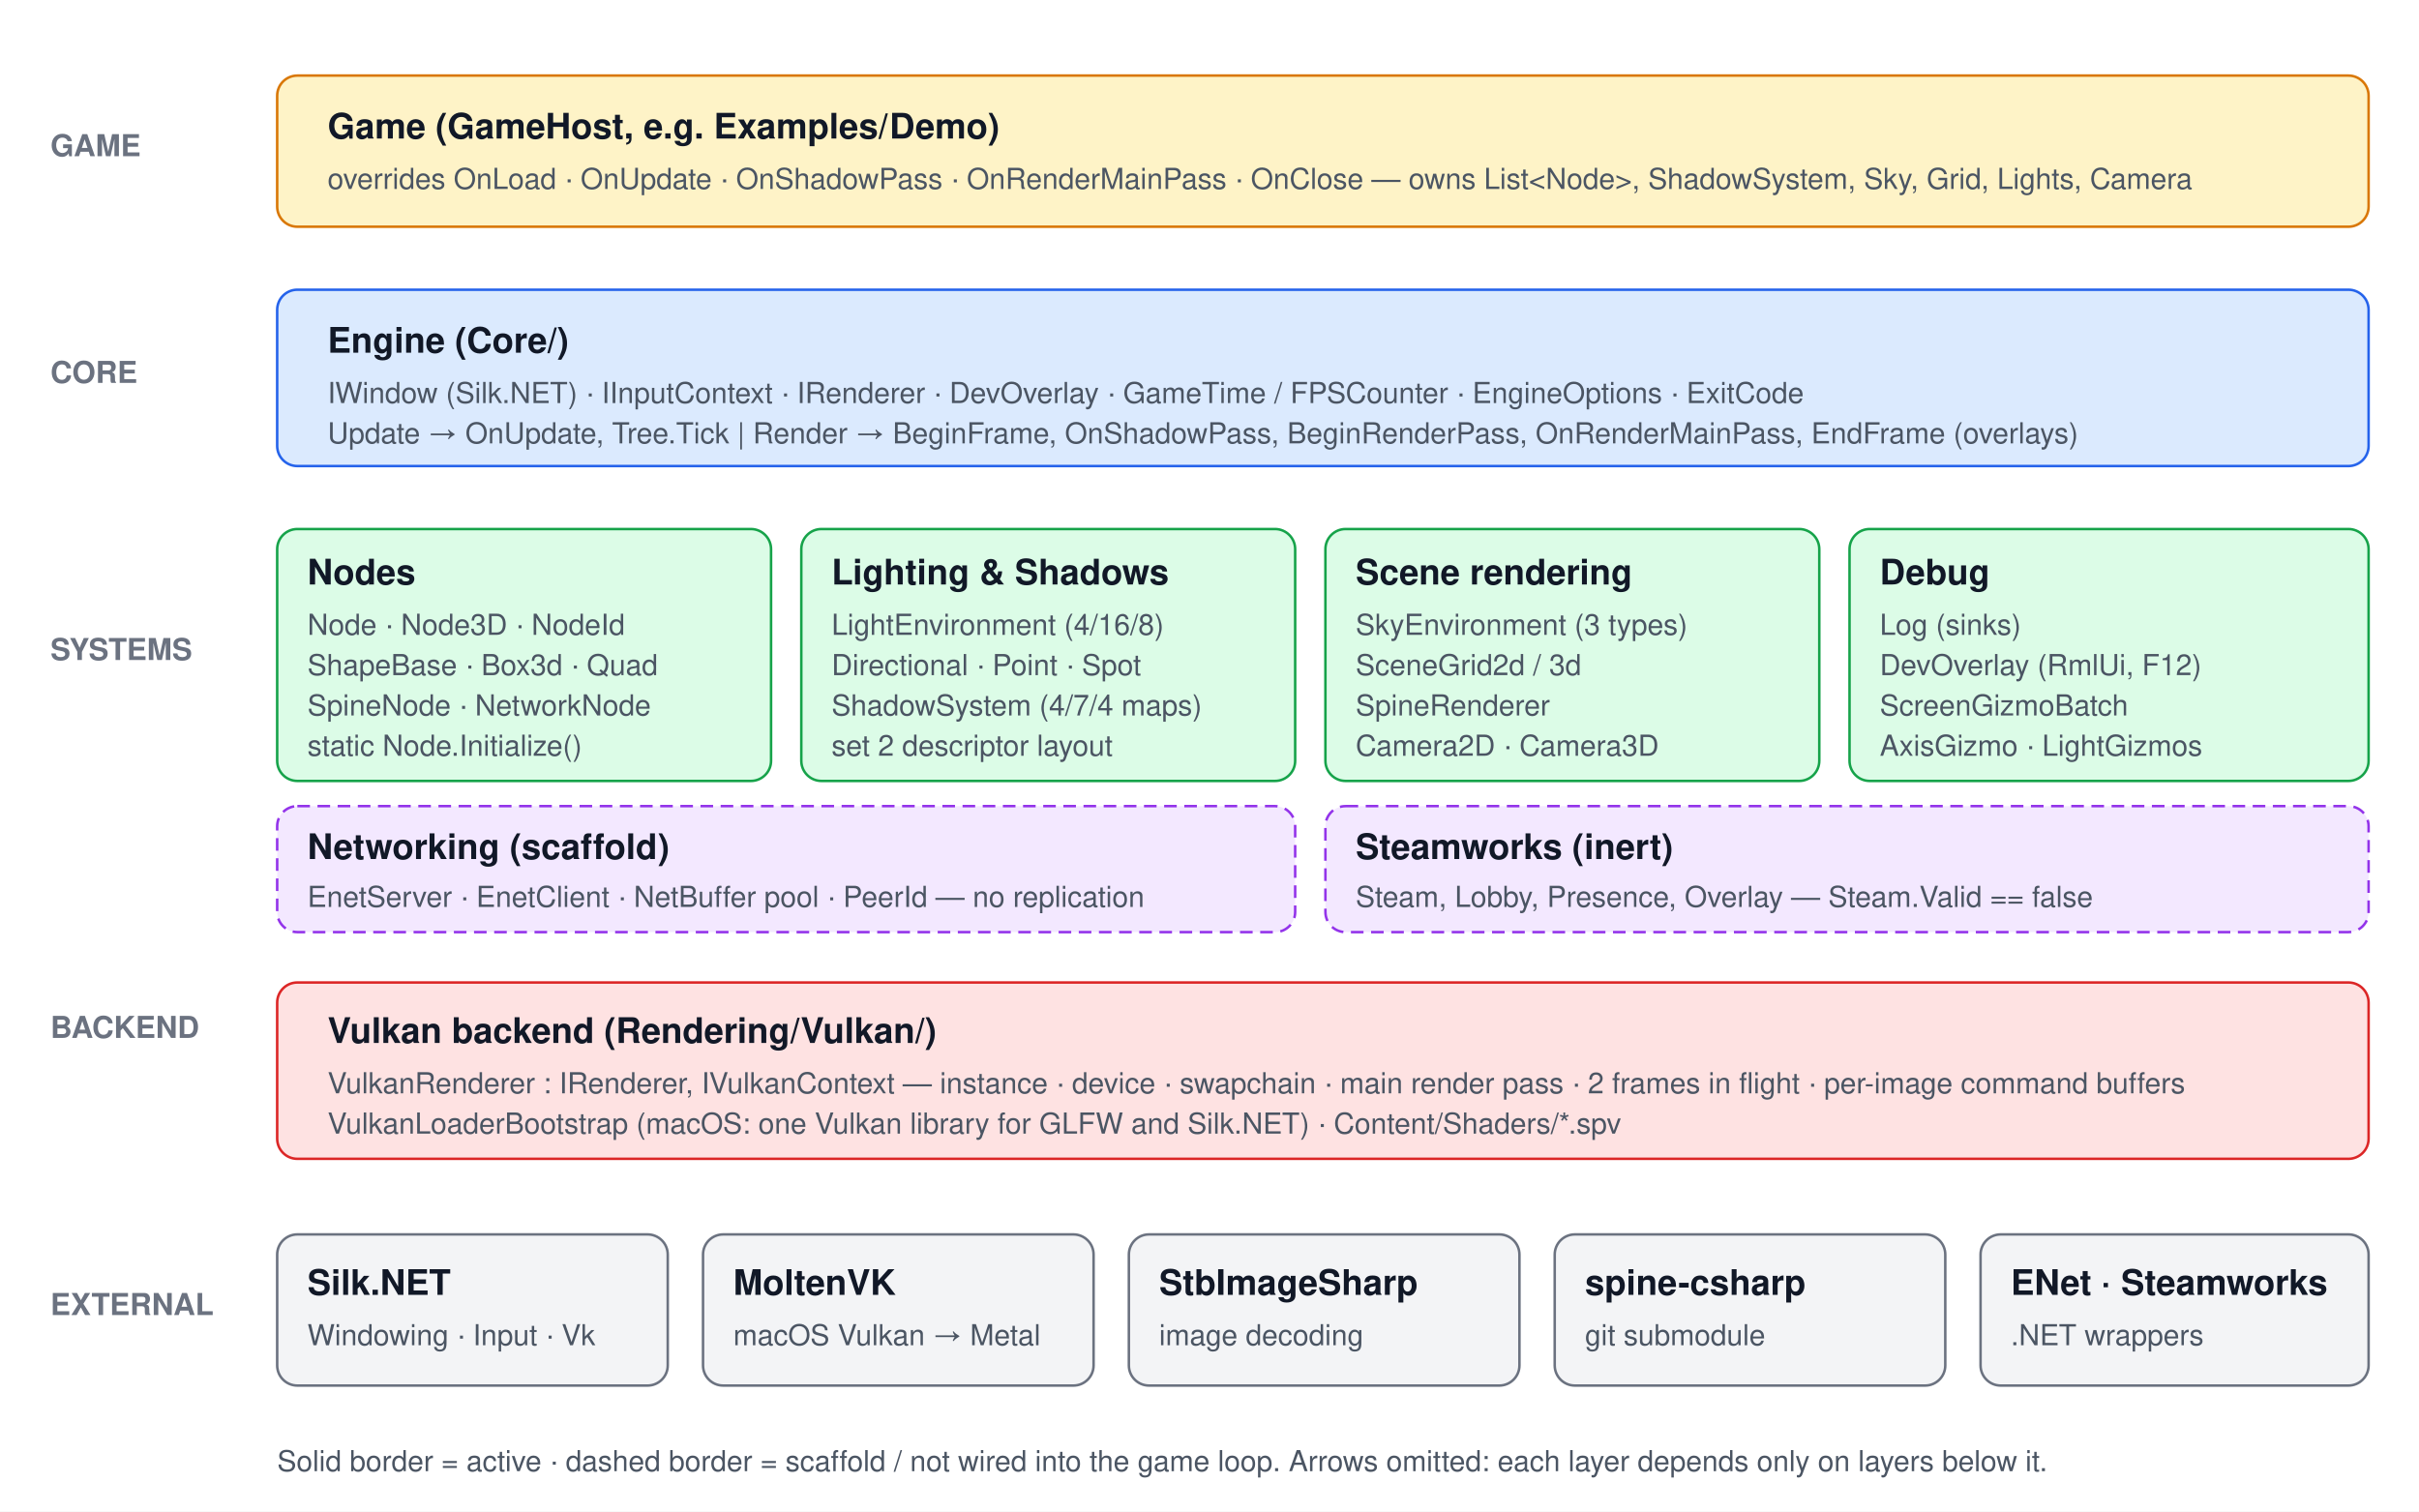
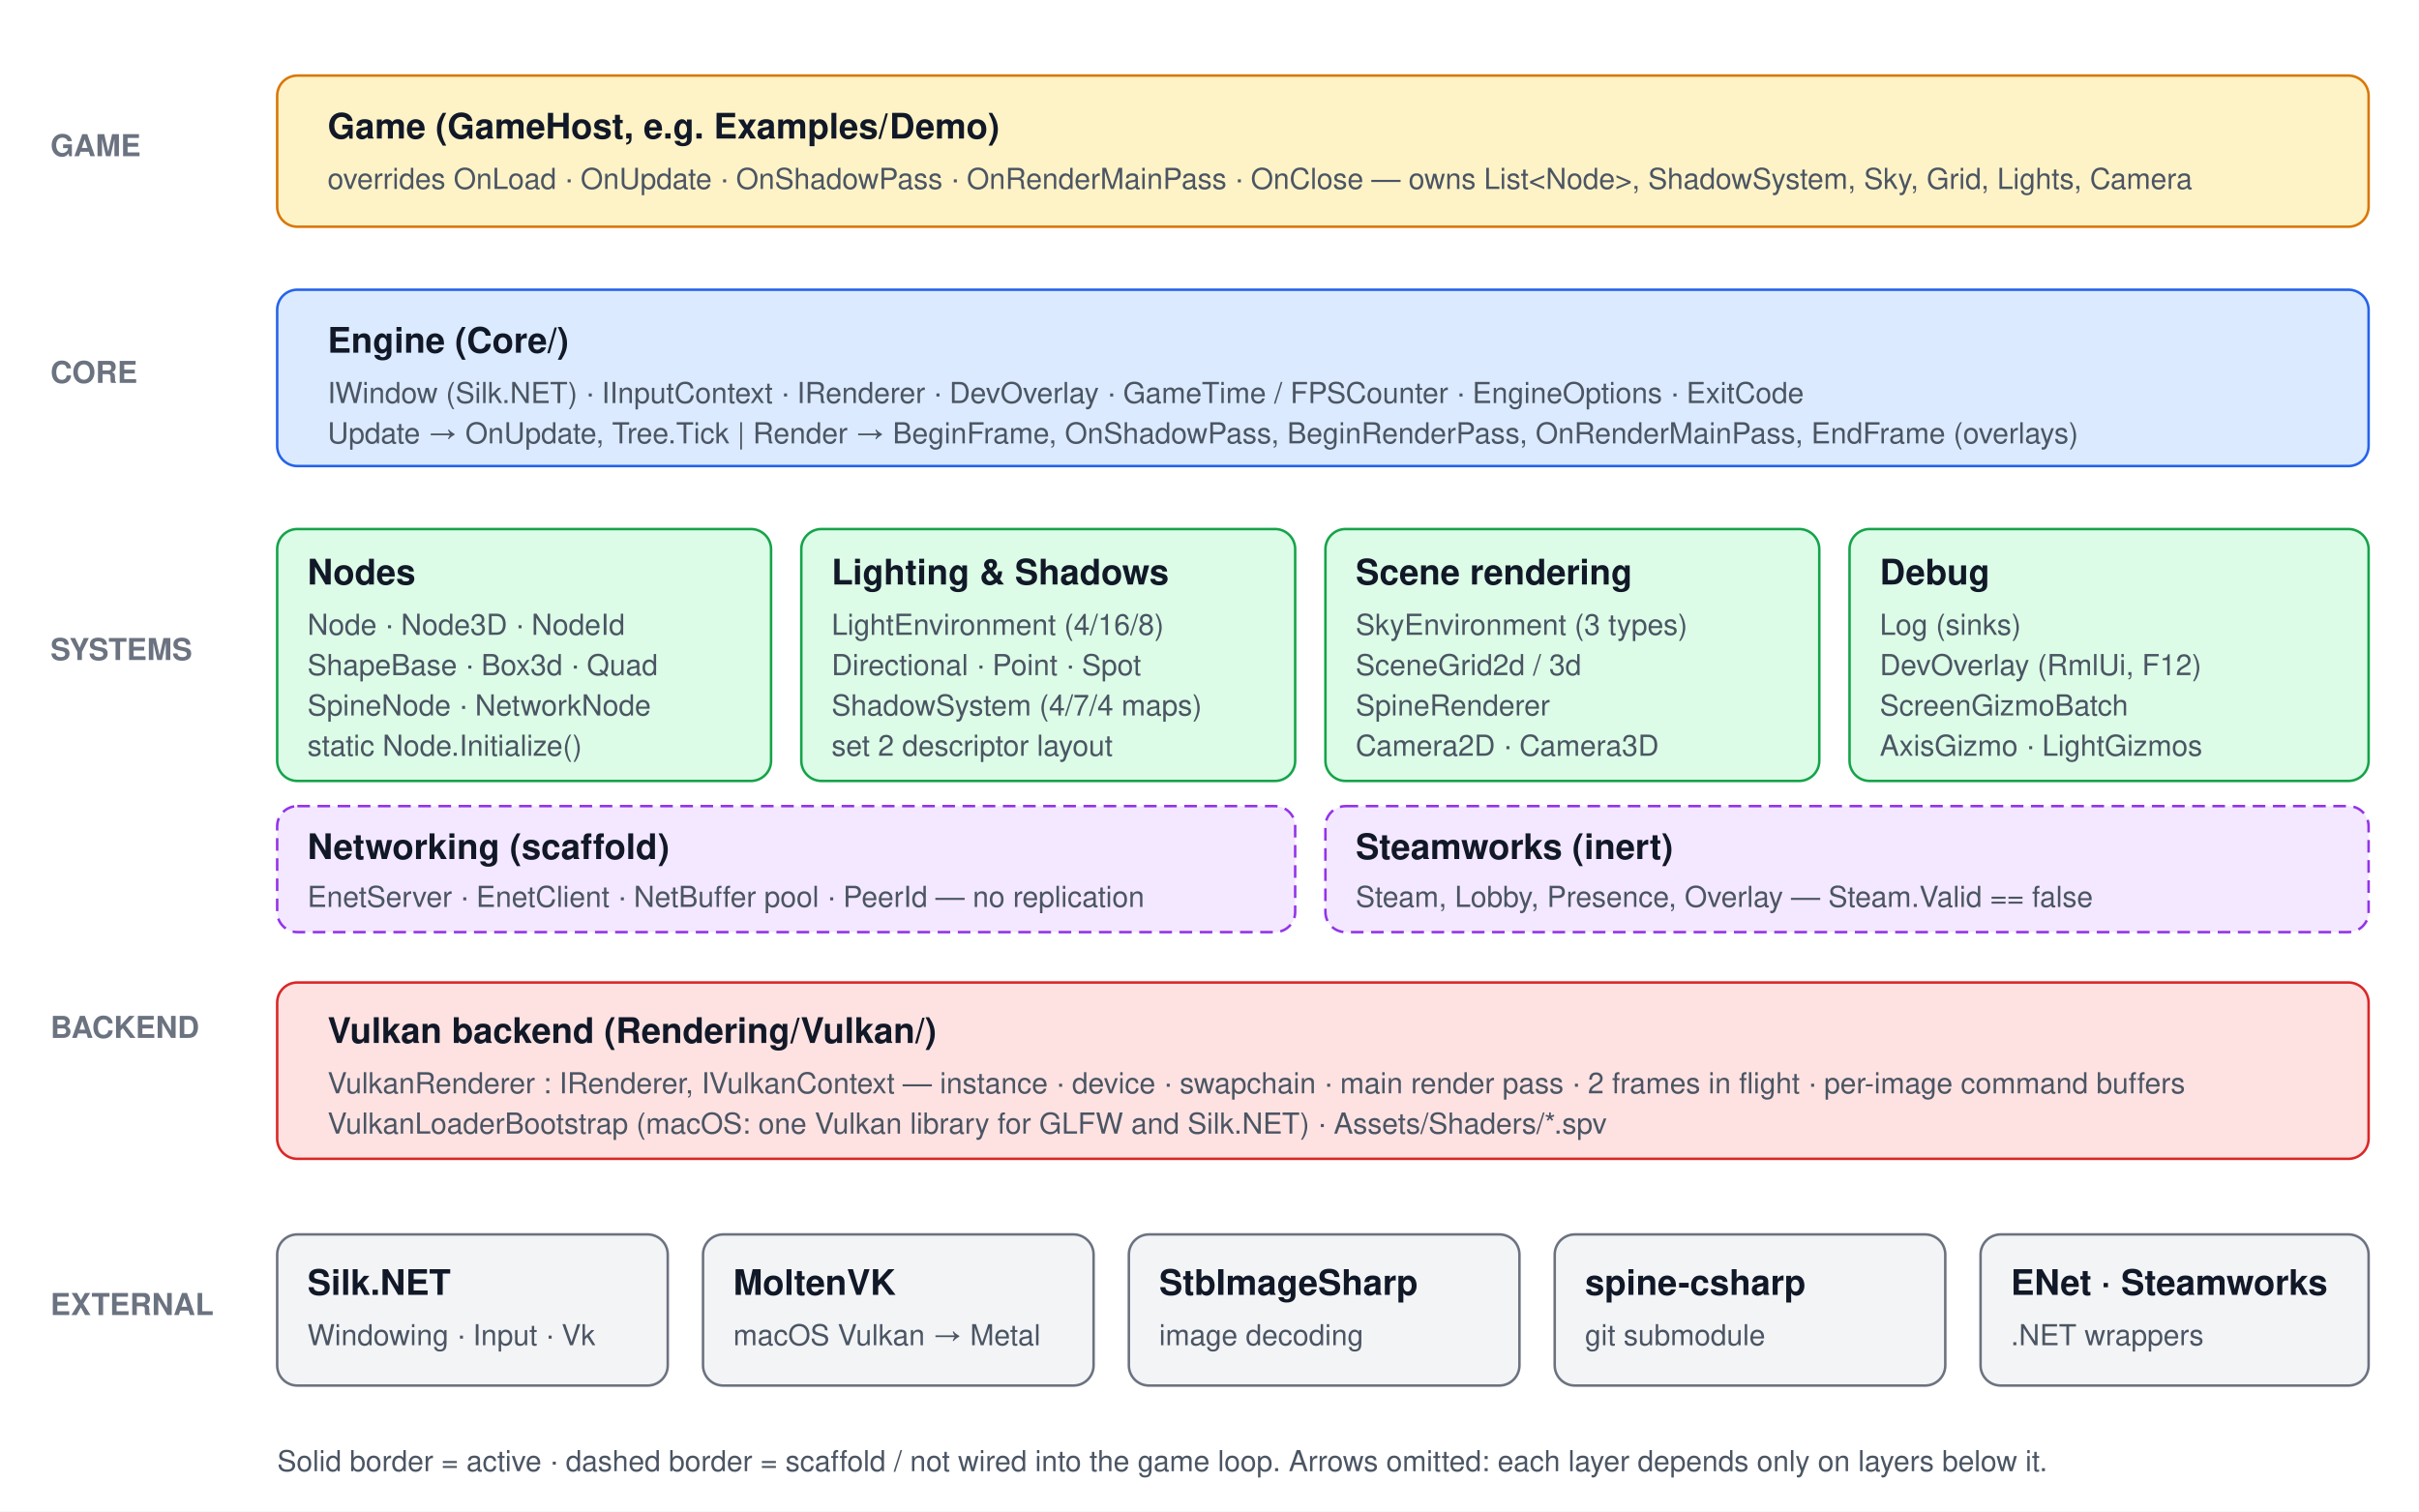
<svg xmlns="http://www.w3.org/2000/svg" viewBox="0 0 960 600" font-family="-apple-system, 'Segoe UI', Helvetica, Arial, sans-serif" font-size="13">
  <rect width="960" height="600" fill="#ffffff" />
  <style>
    .lbl{fill:#1f2937}
    .sub{fill:#4b5563;font-size:11.5px}
    .hdr{font-weight:600;font-size:14px;fill:#111827}
    .side{font-size:12px;fill:#6b7280;font-weight:600}
  </style>
  <text x="20" y="62" class="side">GAME</text>
  <text x="20" y="152" class="side">CORE</text>
  <text x="20" y="262" class="side">SYSTEMS</text>
  <text x="20" y="412" class="side">BACKEND</text>
  <text x="20" y="522" class="side">EXTERNAL</text>
  <rect x="110" y="30" width="830" height="60" rx="8" fill="#fef3c7" stroke="#d97706" />
  <text x="130" y="55" class="hdr">Game  (GameHost, e.g. Examples/Demo)</text>
  <text x="130" y="75" class="sub">overrides OnLoad · OnUpdate · OnShadowPass · OnRenderMainPass · OnClose — owns List&lt;Node&gt;, ShadowSystem, Sky, Grid, Lights, Camera</text>
  <rect x="110" y="115" width="830" height="70" rx="8" fill="#dbeafe" stroke="#2563eb" />
  <text x="130" y="140" class="hdr">Engine (Core/)</text>
  <text x="130" y="160" class="sub">IWindow (Silk.NET) · IInputContext · IRenderer · DevOverlay · GameTime / FPSCounter · EngineOptions · ExitCode</text>
  <text x="130" y="176" class="sub">Update → OnUpdate, Tree.Tick  |  Render → BeginFrame, OnShadowPass, BeginRenderPass, OnRenderMainPass, EndFrame (overlays)</text>
  <g>
    <rect x="110" y="210" width="196" height="100" rx="8" fill="#dcfce7" stroke="#16a34a" />
    <text x="122" y="232" class="hdr">Nodes</text>
    <text x="122" y="252" class="sub">Node · Node3D · NodeId</text>
    <text x="122" y="268" class="sub">ShapeBase · Box3d · Quad</text>
    <text x="122" y="284" class="sub">SpineNode · NetworkNode</text>
    <text x="122" y="300" class="sub">static Node.Initialize()</text>
    <rect x="318" y="210" width="196" height="100" rx="8" fill="#dcfce7" stroke="#16a34a" />
    <text x="330" y="232" class="hdr">Lighting &amp; Shadows</text>
    <text x="330" y="252" class="sub">LightEnvironment (4/16/8)</text>
    <text x="330" y="268" class="sub">Directional · Point · Spot</text>
    <text x="330" y="284" class="sub">ShadowSystem (4/7/4 maps)</text>
    <text x="330" y="300" class="sub">set 2 descriptor layout</text>
    <rect x="526" y="210" width="196" height="100" rx="8" fill="#dcfce7" stroke="#16a34a" />
    <text x="538" y="232" class="hdr">Scene rendering</text>
    <text x="538" y="252" class="sub">SkyEnvironment (3 types)</text>
    <text x="538" y="268" class="sub">SceneGrid2d / 3d</text>
    <text x="538" y="284" class="sub">SpineRenderer</text>
    <text x="538" y="300" class="sub">Camera2D · Camera3D</text>
    <rect x="734" y="210" width="206" height="100" rx="8" fill="#dcfce7" stroke="#16a34a" />
    <text x="746" y="232" class="hdr">Debug</text>
    <text x="746" y="252" class="sub">Log (sinks)</text>
    <text x="746" y="268" class="sub">DevOverlay (RmlUi, F12)</text>
    <text x="746" y="284" class="sub">ScreenGizmoBatch</text>
    <text x="746" y="300" class="sub">AxisGizmo · LightGizmos</text>
  </g>
  <rect x="110" y="320" width="404" height="50" rx="8" fill="#f3e8ff" stroke="#9333ea" stroke-dasharray="5 3" />
  <text x="122" y="341" class="hdr">Networking (scaffold)</text>
  <text x="122" y="360" class="sub">EnetServer · EnetClient · NetBuffer pool · PeerId — no replication</text>
  <rect x="526" y="320" width="414" height="50" rx="8" fill="#f3e8ff" stroke="#9333ea" stroke-dasharray="5 3" />
  <text x="538" y="341" class="hdr">Steamworks (inert)</text>
  <text x="538" y="360" class="sub">Steam, Lobby, Presence, Overlay — Steam.Valid == false</text>
  <rect x="110" y="390" width="830" height="70" rx="8" fill="#fee2e2" stroke="#dc2626" />
  <text x="130" y="414" class="hdr">Vulkan backend (Rendering/Vulkan/)</text>
  <text x="130" y="434" class="sub">VulkanRenderer : IRenderer, IVulkanContext — instance · device · swapchain · main render pass · 2 frames in flight · per-image command buffers</text>
-   <text x="130" y="450" class="sub">VulkanLoaderBootstrap (macOS: one Vulkan library for GLFW and Silk.NET) · Content/Shaders/*.spv</text>
+   <text x="130" y="450" class="sub">VulkanLoaderBootstrap (macOS: one Vulkan library for GLFW and Silk.NET) · Assets/Shaders/*.spv</text>
  <g>
    <rect x="110" y="490" width="155" height="60" rx="8" fill="#f3f4f6" stroke="#6b7280" />
    <text x="122" y="514" class="hdr">Silk.NET</text>
    <text x="122" y="534" class="sub">Windowing · Input · Vk</text>
    <rect x="279" y="490" width="155" height="60" rx="8" fill="#f3f4f6" stroke="#6b7280" />
    <text x="291" y="514" class="hdr">MoltenVK</text>
    <text x="291" y="534" class="sub">macOS Vulkan → Metal</text>
    <rect x="448" y="490" width="155" height="60" rx="8" fill="#f3f4f6" stroke="#6b7280" />
    <text x="460" y="514" class="hdr">StbImageSharp</text>
    <text x="460" y="534" class="sub">image decoding</text>
    <rect x="617" y="490" width="155" height="60" rx="8" fill="#f3f4f6" stroke="#6b7280" />
    <text x="629" y="514" class="hdr">spine-csharp</text>
    <text x="629" y="534" class="sub">git submodule</text>
    <rect x="786" y="490" width="154" height="60" rx="8" fill="#f3f4f6" stroke="#6b7280" />
    <text x="798" y="514" class="hdr">ENet · Steamworks</text>
    <text x="798" y="534" class="sub">.NET wrappers</text>
  </g>
  <text x="110" y="584" class="sub">Solid border = active · dashed border = scaffold / not wired into the game loop. Arrows omitted: each layer depends only on layers below it.</text>
</svg>
